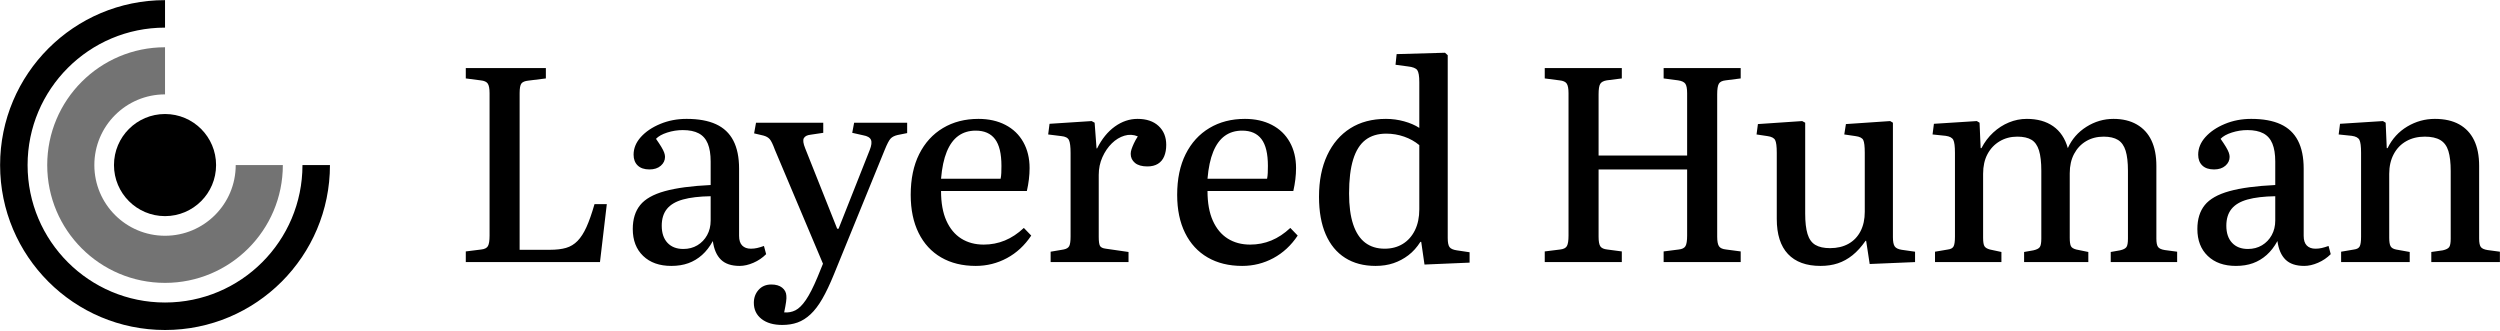
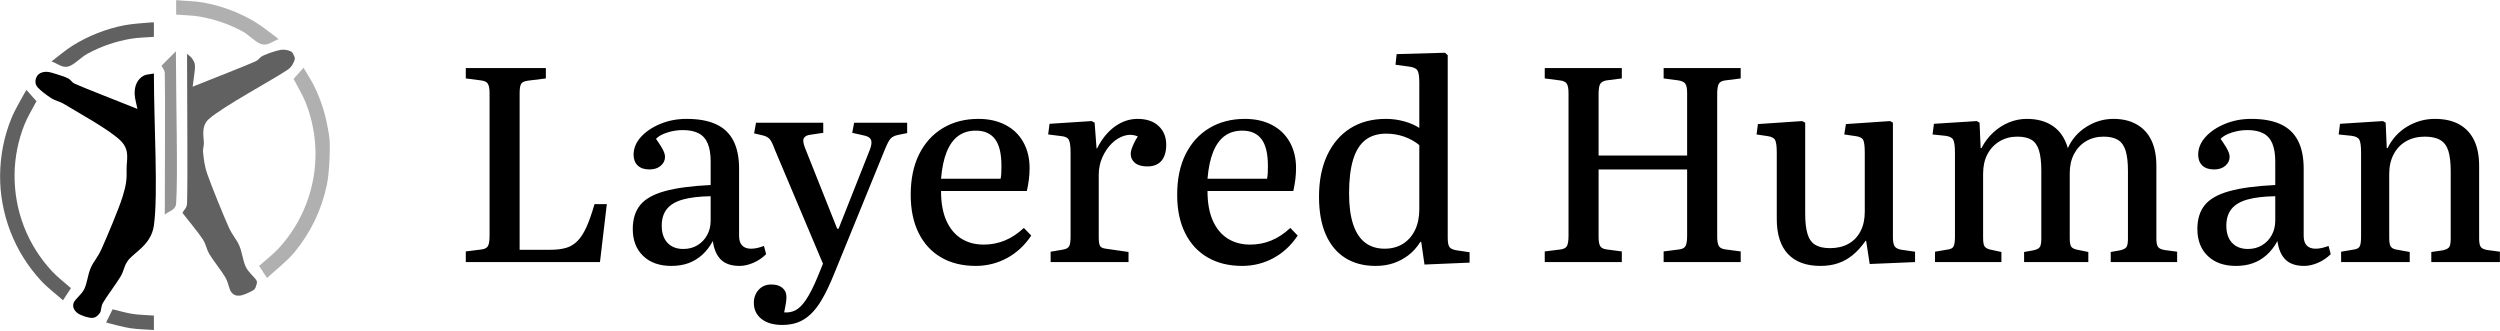
<svg xmlns="http://www.w3.org/2000/svg" viewBox="-1645 -959 9147 1208" width="309.19" height="40.83">
-   <path fill="currentColor" d="M-438 -355A603.5 603.5 0 1 1 -1041.5 -958.5L-1041.5 -857.92A502.92 502.92 0 1 0 -538.58 -355Z" />
-   <path fill="currentColor" fill-opacity="0.55" d="M-610.43 -355A431.07 431.07 0 1 1 -1041.5 -786.07L-1041.5 -613.64A258.64 258.64 0 1 0 -782.86 -355Z" />
-   <circle cx="-1041.5" cy="-355" r="186.8" fill="currentColor" />
+   <path fill="currentColor" fill-opacity="0.62" d="M-977.79-180.14C-953.23-148.24-920.71-109.8-904.1-84.44C-888.73-60.85-892.35-51.31-878.48-28.07C-864.69-4.74-834.3 32.37-821.13 55.34C-807.88 78.32-808.05 98.38-799.22 109.6C-790.47 120.82-781.54 123.82-768.11 122.76C-754.77 121.61-728.88 109.51-718.72 103.06C-710.15 97.49-709.18 89.81-707.32 83.71C-705.38 77.61-703.35 73.28-707.32 66.48C-713.77 55.43-735.69 38.38-746.11 17.26C-756.45-3.77-759.1-35.49-769.62-59.97C-780.13-84.35-794.36-96.19-809.2-129.33C-828.64-172.89-871.05-276.98-886.52-321.33C-897.83-353.85-899.42-377.71-901.63-395.56C-903.48-410.49-902.16-413.76-899.77-428.52C-896.41-449.81-914-493.99-881.3-523.33C-830.05-569.27-644.41-668.41-592.19-704.29C-576.46-714.98-571.42-729.38-567.8-738.22C-564.53-746.35-568.15-751.74-570.63-757.39C-573.19-762.96-574.96-768.61-583-771.79C-591.04-774.98-602.7-779.04-618.96-776.39C-635.4-773.74-666.15-762.96-681.7-755.8C-697.25-748.73-696.54-740.52-712.27-733.62C-755.39-714.63-864.43-672.48-940.42-641.91C-937.59-667-931.49-700.13-931.85-717.28C-932.11-730.53-937.5-737.07-942.36-744.58C-947.22-752-954.73-756.24-960.92-762.08C-960.92-579.79-958.09-312.23-960.92-215.21C-961.45-197.54-972.14-191.89-977.79-180.14Z" />
+   <path fill="currentColor" fill-opacity="0.42" d="M-1001.74-771.44L-1054.49-718.6C-1050.42-709.06-1042.65-704.11-1042.38-689.97C-1040.35-599.14-1042.38-345.46-1042.38-173.24C-1028.51-187.2-1002.62-188.44-1000.85-215.21C-994.05-314.88-1001.38-585.97-1001.74-771.44Z" />
+   <path fill="currentColor" d="M-1408.02-576.61C-1365.43-550.36-1239.43-481.53-1201.79-441.95C-1168.92-407.4-1182.96-372.58-1182.08-338.92C-1181.2-305.25-1182.88-283.34-1196.57-239.96C-1211.86-191.45-1254.36-91.51-1273.89-47.95C-1288.73-14.81-1302.96-2.97-1313.47 21.5C-1323.99 45.89-1326.46 76.99-1336.89 98.55C-1347.4 120.11-1372.14 136.11-1376.39 150.69C-1380.63 165.35-1373.47 177.37-1362.25 186.29C-1351.11 195.22-1322.93 204.14-1309.23 204.23C-1295.62 204.32-1287.14 195.93-1280.34 186.74C-1273.53 177.55-1277.42 164.65-1268.59 149.01C-1255.95 126.74-1219.37 78.5-1204.44 53.22C-1190.21 29.01-1194.27 20.53-1178.99-2.97C-1158.58-34.16-1092.57-60.58-1082.23-133.83C-1066.15-248.35-1082.23-504.59-1082.23-689.97C-1094.87-687.23-1109.63-687.5-1120.14-681.76C-1130.57-676.01-1139.58-666.56-1144.97-655.42C-1150.45-644.29-1153.1-630.68-1152.66-614.87C-1152.3-599.05-1145.94-578.64-1142.5-560.53C-1218.57-591.1-1328.67-633.6-1370.82-652.16C-1383.81-657.9-1384.6-665.94-1395.21-671.68C-1405.9-677.43-1421.45-682.37-1434.79-686.44C-1448.05-690.59-1463.42-696.07-1474.91-696.25C-1486.39-696.51-1496.73-693.15-1503.45-687.85C-1510.25-682.46-1514.85-672.3-1515.46-664.08C-1516.08-655.95-1515.2-647.91-1507.16-638.9C-1497.44-628.12-1473.85-609.83-1457.32-599.49C-1440.8-589.07-1429.05-589.6-1408.02-576.61Z" />
+   <path fill="currentColor" fill-opacity="0.31" d="M-633.19-821.81C-647.94-832.59-685.85-863.25-714.48-880.21C-743.02-897.09-773.59-911.67-804.69-923.24C-835.89-934.82-868.49-943.74-901.18-949.58C-933.88-955.5-967.63-955.5-1000.85-958.5L-1000.85-905.57C-972.76-903.27-944.39-903.19-916.74-898.59C-889.08-894-861.42-886.93-834.91-877.83C-808.41-868.73-782.6-857.42-757.69-843.9C-732.86-830.38-707.68-801.31-685.76-796.62C-663.85-791.85-646-809.26-626.12-815.62C-628.5-817.74-629.74-819.33-633.19-821.81ZM-438.53-419.86C-438.18-455.91-442.86-473.31-447.54-498.67C-452.14-524.12-458.5-548.24-466.45-572.19C-474.32-596.22-483.68-619.37-494.99-642.52C-506.39-665.67-521.5-688.29-534.75-711.18L-571.07-670.09C-556.49-641.73-539.08-614.16-527.42-585C-515.67-555.84-506.83-525.71-500.74-495.14C-494.64-464.65-491.37-433.02-490.93-401.92C-490.57-370.82-492.96-339.63-498.44-308.52C-503.92-277.33-512.58-245.17-523.97-215.13C-535.37-185.08-549.86-155.57-566.74-128.18C-583.62-100.88-603.41-74.63-625.15-50.95C-646.88-27.27-673.21-7.66-697.25 13.99L-668.27 58.35C-634.78 26.89-597.05-0.94-567.98-36.02C-538.82-71.01-513.28-110.86-493.49-151.95C-473.79-193.04-458.68-237.83-449.49-282.46C-440.3-327.17-438.88-383.81-438.53-419.86Z" />
+   <path fill="currentColor" fill-opacity="0.62" d="M-1092.57-876.94C-1110.86-875.18-1159.46-872.7-1192.07-866.25C-1224.58-859.8-1257.1-850.26-1288.02-838.07C-1318.95-825.96-1349.35-810.76-1377.45-793.44C-1405.63-776.12-1430.46-753.95-1456.88-734.24C-1437-727.88-1419.15-710.47-1397.24-715.16C-1375.32-719.93-1350.23-748.91-1325.31-762.43C-1300.48-776.04-1274.59-787.26-1248.09-796.45C-1221.58-805.55-1194.01-812.53-1166.35-817.21C-1138.7-821.81-1110.24-821.81-1082.23-824.19L-1082.23-877.03C-1085.68-877.03-1087.89-877.47-1092.57-876.94ZM-1553.99-621.14C-1563.18-604-1590.13-559.29-1603.47-526.42C-1616.9-493.64-1627.33-458.82-1634.22-424.1C-1641.11-389.28-1644.73-352.61-1645-317.71C-1645.35-282.81-1642.44-248.97-1636.16-214.68C-1629.89-180.31-1620.08-144.79-1607.36-111.74C-1594.55-78.61-1578.38-46.18-1559.56-16.05C-1540.73 13.99-1518.73 42.8-1494.61 68.78C-1470.49 94.75-1441.42 116.14-1414.82 139.73L-1385.84 95.37C-1409.17 74.52-1434.35 56.05-1455.82 32.72C-1477.29 9.49-1497.62-16.85-1514.67-44.15C-1531.72-71.36-1546.39-100.79-1557.97-130.74C-1569.54-160.78-1578.38-192.42-1584.03-224.05C-1589.77-255.68-1592.34-288.91-1592.07-320.54C-1591.81-352.17-1588.36-383.19-1582.35-413.76C-1576.26-444.24-1567.42-474.46-1555.67-503.62C-1543.92-532.78-1526.51-560.35-1511.93-588.71L-1548.33-629.71C-1550.19-626.88-1551.78-625.29-1553.99-621.14ZM-1248.88 223.32C-1234.13 226.85-1196.04 237.72-1168.21 241.96C-1140.46 246.11-1110.86 246.38-1082.23 248.5L-1082.23 195.66C-1108.21 193.63-1134.99 193.45-1160.17 189.65C-1185.35 185.85-1208.94 178.34-1233.33 172.69L-1257.1 220.67C-1254.36 221.55-1252.68 222.35-1248.88 223.32Z" />
  <path fill="currentColor" d="M59 0V-39L115 -46Q134 -48 140 -58.5Q146 -69 146 -97V-618Q146 -643 139.5 -653Q133 -663 113 -665L59 -672V-710H352V-672L288 -664Q269 -662 262.5 -653.5Q256 -645 256 -618V-45H367Q402 -45 426 -52Q450 -59 468 -77.5Q486 -96 500.5 -128Q515 -160 530 -212H575L550 0ZM811 14Q746 14 708 -22.5Q670 -59 670 -121Q670 -175 697 -208.5Q724 -242 787 -259.5Q850 -277 955 -282V-368Q955 -408 944.5 -433.5Q934 -459 911.5 -471Q889 -483 853 -483Q824 -483 796 -474Q768 -465 755 -451Q767 -434 774.5 -421.5Q782 -409 785 -400.5Q788 -392 788 -385Q788 -366 772.5 -352.5Q757 -339 731 -339Q703 -339 688 -353.5Q673 -368 673 -393Q673 -428 699.5 -457.5Q726 -487 770.5 -505.5Q815 -524 867 -524Q932 -524 974.5 -504.5Q1017 -485 1038 -444.5Q1059 -404 1059 -342V-96Q1059 -72 1070.5 -60.5Q1082 -49 1102 -49Q1114 -49 1125 -51.5Q1136 -54 1150 -59L1158 -29Q1138 -9 1111.5 2.5Q1085 14 1061 14Q1016 14 992.5 -9Q969 -32 963 -77Q946 -46 923.5 -26Q901 -6 873.5 4Q846 14 811 14ZM855 -48Q884 -48 906.5 -61.5Q929 -75 942 -98.5Q955 -122 955 -152V-241Q893 -240 853.5 -229Q814 -218 795 -194.5Q776 -171 776 -133Q776 -93 797 -70.5Q818 -48 855 -48ZM1217 230Q1169 230 1141 208Q1113 186 1113 149Q1113 121 1130.5 101.5Q1148 82 1177 82Q1202 82 1216.5 93.5Q1231 105 1232 123Q1233 131 1231 145.5Q1229 160 1224 184Q1246 186 1265 176.5Q1284 167 1303.5 138.5Q1323 110 1346 55L1366 6L1190 -411Q1179 -441 1171 -450Q1163 -459 1148 -463L1114 -471L1121 -510H1367V-473L1320 -466Q1302 -464 1296 -453.5Q1290 -443 1301 -416L1418 -122H1423L1537 -410Q1547 -435 1541.5 -447.5Q1536 -460 1513 -464L1473 -473L1480 -510H1674V-472L1639 -465Q1622 -461 1613.5 -452Q1605 -443 1592 -411L1406 45Q1384 99 1363.5 134.5Q1343 170 1320.5 191Q1298 212 1273 221Q1248 230 1217 230ZM1925 14Q1852 14 1798.5 -17Q1745 -48 1716 -106.5Q1687 -165 1687 -246Q1687 -333 1718 -395Q1749 -457 1805 -490.5Q1861 -524 1935 -524Q1991 -524 2033.5 -502Q2076 -480 2099 -439Q2122 -398 2122 -344Q2122 -324 2119.5 -303Q2117 -282 2112 -260H1798Q1798 -195 1817.5 -151.5Q1837 -108 1872 -86Q1907 -64 1954 -64Q1995 -64 2031.5 -79Q2068 -94 2101 -125L2128 -97Q2092 -43 2039 -14.5Q1986 14 1925 14ZM1798 -305H2016Q2018 -315 2018.5 -326.5Q2019 -338 2019 -352Q2019 -419 1995.5 -450Q1972 -481 1925 -481Q1888 -481 1861.5 -462Q1835 -443 1819 -404Q1803 -365 1798 -305ZM2199 0V-38L2246 -46Q2262 -49 2267 -58.5Q2272 -68 2272 -94V-399Q2272 -434 2266 -446.5Q2260 -459 2238 -461L2190 -467L2195 -506L2349 -516L2360 -510L2367 -416H2369Q2395 -468 2434 -496Q2473 -524 2517 -524Q2566 -524 2594 -498Q2622 -472 2622 -429Q2622 -405 2614.5 -387Q2607 -369 2591.5 -359.5Q2576 -350 2553 -350Q2523 -350 2507.5 -363Q2492 -376 2492 -396Q2492 -404 2495 -413Q2498 -422 2503.5 -434Q2509 -446 2518 -460Q2494 -470 2469 -462.5Q2444 -455 2423 -434.5Q2402 -414 2388.5 -384Q2375 -354 2375 -319V-92Q2375 -68 2379.5 -59.5Q2384 -51 2401 -49L2484 -37V0ZM2900 14Q2827 14 2773.5 -17Q2720 -48 2691 -106.5Q2662 -165 2662 -246Q2662 -333 2693 -395Q2724 -457 2780 -490.5Q2836 -524 2910 -524Q2966 -524 3008.5 -502Q3051 -480 3074 -439Q3097 -398 3097 -344Q3097 -324 3094.5 -303Q3092 -282 3087 -260H2773Q2773 -195 2792.5 -151.5Q2812 -108 2847 -86Q2882 -64 2929 -64Q2970 -64 3006.5 -79Q3043 -94 3076 -125L3103 -97Q3067 -43 3014 -14.5Q2961 14 2900 14ZM2773 -305H2991Q2993 -315 2993.5 -326.5Q2994 -338 2994 -352Q2994 -419 2970.5 -450Q2947 -481 2900 -481Q2863 -481 2836.5 -462Q2810 -443 2794 -404Q2778 -365 2773 -305ZM3388 14Q3323 14 3276.5 -15.5Q3230 -45 3205.5 -101.5Q3181 -158 3181 -239Q3181 -327 3211 -391Q3241 -455 3295.5 -489.5Q3350 -524 3426 -524Q3460 -524 3492.5 -515Q3525 -506 3548 -491V-658Q3548 -692 3540.5 -702.5Q3533 -713 3506 -716L3461 -722L3465 -761L3642 -766L3652 -757V-88Q3652 -64 3658.5 -55Q3665 -46 3685 -43L3732 -36V2L3567 9L3555 -74H3552Q3533 -44 3508 -25Q3483 -6 3453.5 4Q3424 14 3388 14ZM3421 -49Q3459 -49 3487.5 -66.5Q3516 -84 3532 -116.5Q3548 -149 3548 -193V-428Q3524 -448 3492.5 -459Q3461 -470 3427 -470Q3381 -470 3351 -447Q3321 -424 3306 -375.5Q3291 -327 3291 -251Q3291 -183 3306 -138Q3321 -93 3350 -71Q3379 -49 3421 -49ZM4007 0V-39L4063 -46Q4082 -48 4088 -58.5Q4094 -69 4094 -97V-618Q4094 -643 4087.5 -653Q4081 -663 4061 -665L4007 -672V-710H4289V-672L4234 -665Q4216 -662 4210 -652Q4204 -642 4204 -614V-390H4528V-618Q4528 -643 4521.5 -652.5Q4515 -662 4495 -665L4442 -672V-710H4724V-672L4669 -665Q4650 -663 4644 -652.5Q4638 -642 4638 -614V-93Q4638 -68 4644.5 -58Q4651 -48 4671 -46L4724 -39V0H4442V-39L4497 -46Q4516 -48 4522 -58.5Q4528 -69 4528 -97V-339H4204V-93Q4204 -67 4210.5 -57.5Q4217 -48 4236 -46L4289 -39V0ZM5016 14Q4938 14 4897 -29.5Q4856 -73 4856 -158V-400Q4856 -435 4850 -446.5Q4844 -458 4822 -461L4782 -467L4787 -505L4949 -516L4960 -510V-177Q4960 -131 4968.5 -103Q4977 -75 4997 -63Q5017 -51 5051 -51Q5090 -51 5118.5 -67Q5147 -83 5162.5 -113Q5178 -143 5178 -184V-400Q5178 -435 5172.5 -446.5Q5167 -458 5144 -461L5103 -467L5109 -505L5271 -516L5281 -510V-91Q5281 -67 5287.5 -57.5Q5294 -48 5313 -45L5362 -38V0L5196 7L5183 -78H5181Q5158 -45 5133 -25Q5108 -5 5079.5 4.5Q5051 14 5016 14ZM5435 0V-38L5482 -46Q5498 -48 5503 -57.5Q5508 -67 5508 -93V-400Q5508 -435 5502 -447Q5496 -459 5474 -462L5426 -467L5431 -506L5588 -516L5598 -510L5602 -417H5605Q5622 -450 5648 -474Q5674 -498 5705.5 -511Q5737 -524 5771 -524Q5829 -524 5867.5 -497Q5906 -470 5921 -417Q5943 -466 5989 -495Q6035 -524 6088 -524Q6138 -524 6173.5 -503.5Q6209 -483 6227 -445Q6245 -407 6245 -352V-86Q6245 -64 6251 -55.5Q6257 -47 6276 -44L6321 -38V0H6078V-37L6112 -43Q6130 -47 6135.5 -55Q6141 -63 6141 -86V-334Q6141 -380 6132.5 -407.5Q6124 -435 6104.5 -447Q6085 -459 6052 -459Q6016 -459 5988 -442.5Q5960 -426 5944 -396Q5928 -366 5928 -325V-89Q5928 -68 5932 -59Q5936 -50 5952 -46L5996 -37V0H5761V-37L5795 -43Q5813 -47 5818.5 -55Q5824 -63 5824 -86V-334Q5824 -381 5815.5 -408.5Q5807 -436 5788 -447.5Q5769 -459 5736 -459Q5700 -459 5671.5 -442Q5643 -425 5627 -395Q5611 -365 5611 -323V-89Q5611 -66 5616 -58Q5621 -50 5636 -46L5678 -37V0ZM6536 14Q6471 14 6433 -22.5Q6395 -59 6395 -121Q6395 -175 6422 -208.5Q6449 -242 6512 -259.5Q6575 -277 6680 -282V-368Q6680 -408 6669.5 -433.5Q6659 -459 6636.5 -471Q6614 -483 6578 -483Q6549 -483 6521 -474Q6493 -465 6480 -451Q6492 -434 6499.5 -421.5Q6507 -409 6510 -400.5Q6513 -392 6513 -385Q6513 -366 6497.5 -352.5Q6482 -339 6456 -339Q6428 -339 6413 -353.5Q6398 -368 6398 -393Q6398 -428 6424.5 -457.5Q6451 -487 6495.5 -505.5Q6540 -524 6592 -524Q6657 -524 6699.5 -504.5Q6742 -485 6763 -444.5Q6784 -404 6784 -342V-96Q6784 -72 6795.5 -60.5Q6807 -49 6827 -49Q6839 -49 6850 -51.5Q6861 -54 6875 -59L6883 -29Q6863 -9 6836.5 2.5Q6810 14 6786 14Q6741 14 6717.5 -9Q6694 -32 6688 -77Q6671 -46 6648.5 -26Q6626 -6 6598.5 4Q6571 14 6536 14ZM6580 -48Q6609 -48 6631.5 -61.5Q6654 -75 6667 -98.5Q6680 -122 6680 -152V-241Q6618 -240 6578.5 -229Q6539 -218 6520 -194.5Q6501 -171 6501 -133Q6501 -93 6522 -70.5Q6543 -48 6580 -48ZM6921 0V-38L6968 -46Q6984 -48 6989 -57.5Q6994 -67 6994 -93V-400Q6994 -435 6988 -447Q6982 -459 6960 -462L6912 -467L6917 -506L7074 -516L7084 -510L7088 -417H7091Q7116 -468 7163 -496Q7210 -524 7264 -524Q7317 -524 7353 -504Q7389 -484 7407.5 -446Q7426 -408 7426 -352V-86Q7426 -64 7432 -55.5Q7438 -47 7457 -44L7502 -38V0H7251V-37L7293 -43Q7311 -47 7316.5 -55Q7322 -63 7322 -86V-333Q7322 -379 7313.5 -406.5Q7305 -434 7284 -446.5Q7263 -459 7227 -459Q7189 -459 7159.5 -442.5Q7130 -426 7113.5 -395Q7097 -364 7097 -323V-89Q7097 -67 7102 -58Q7107 -49 7122 -46L7172 -37V0Z" />
</svg>
